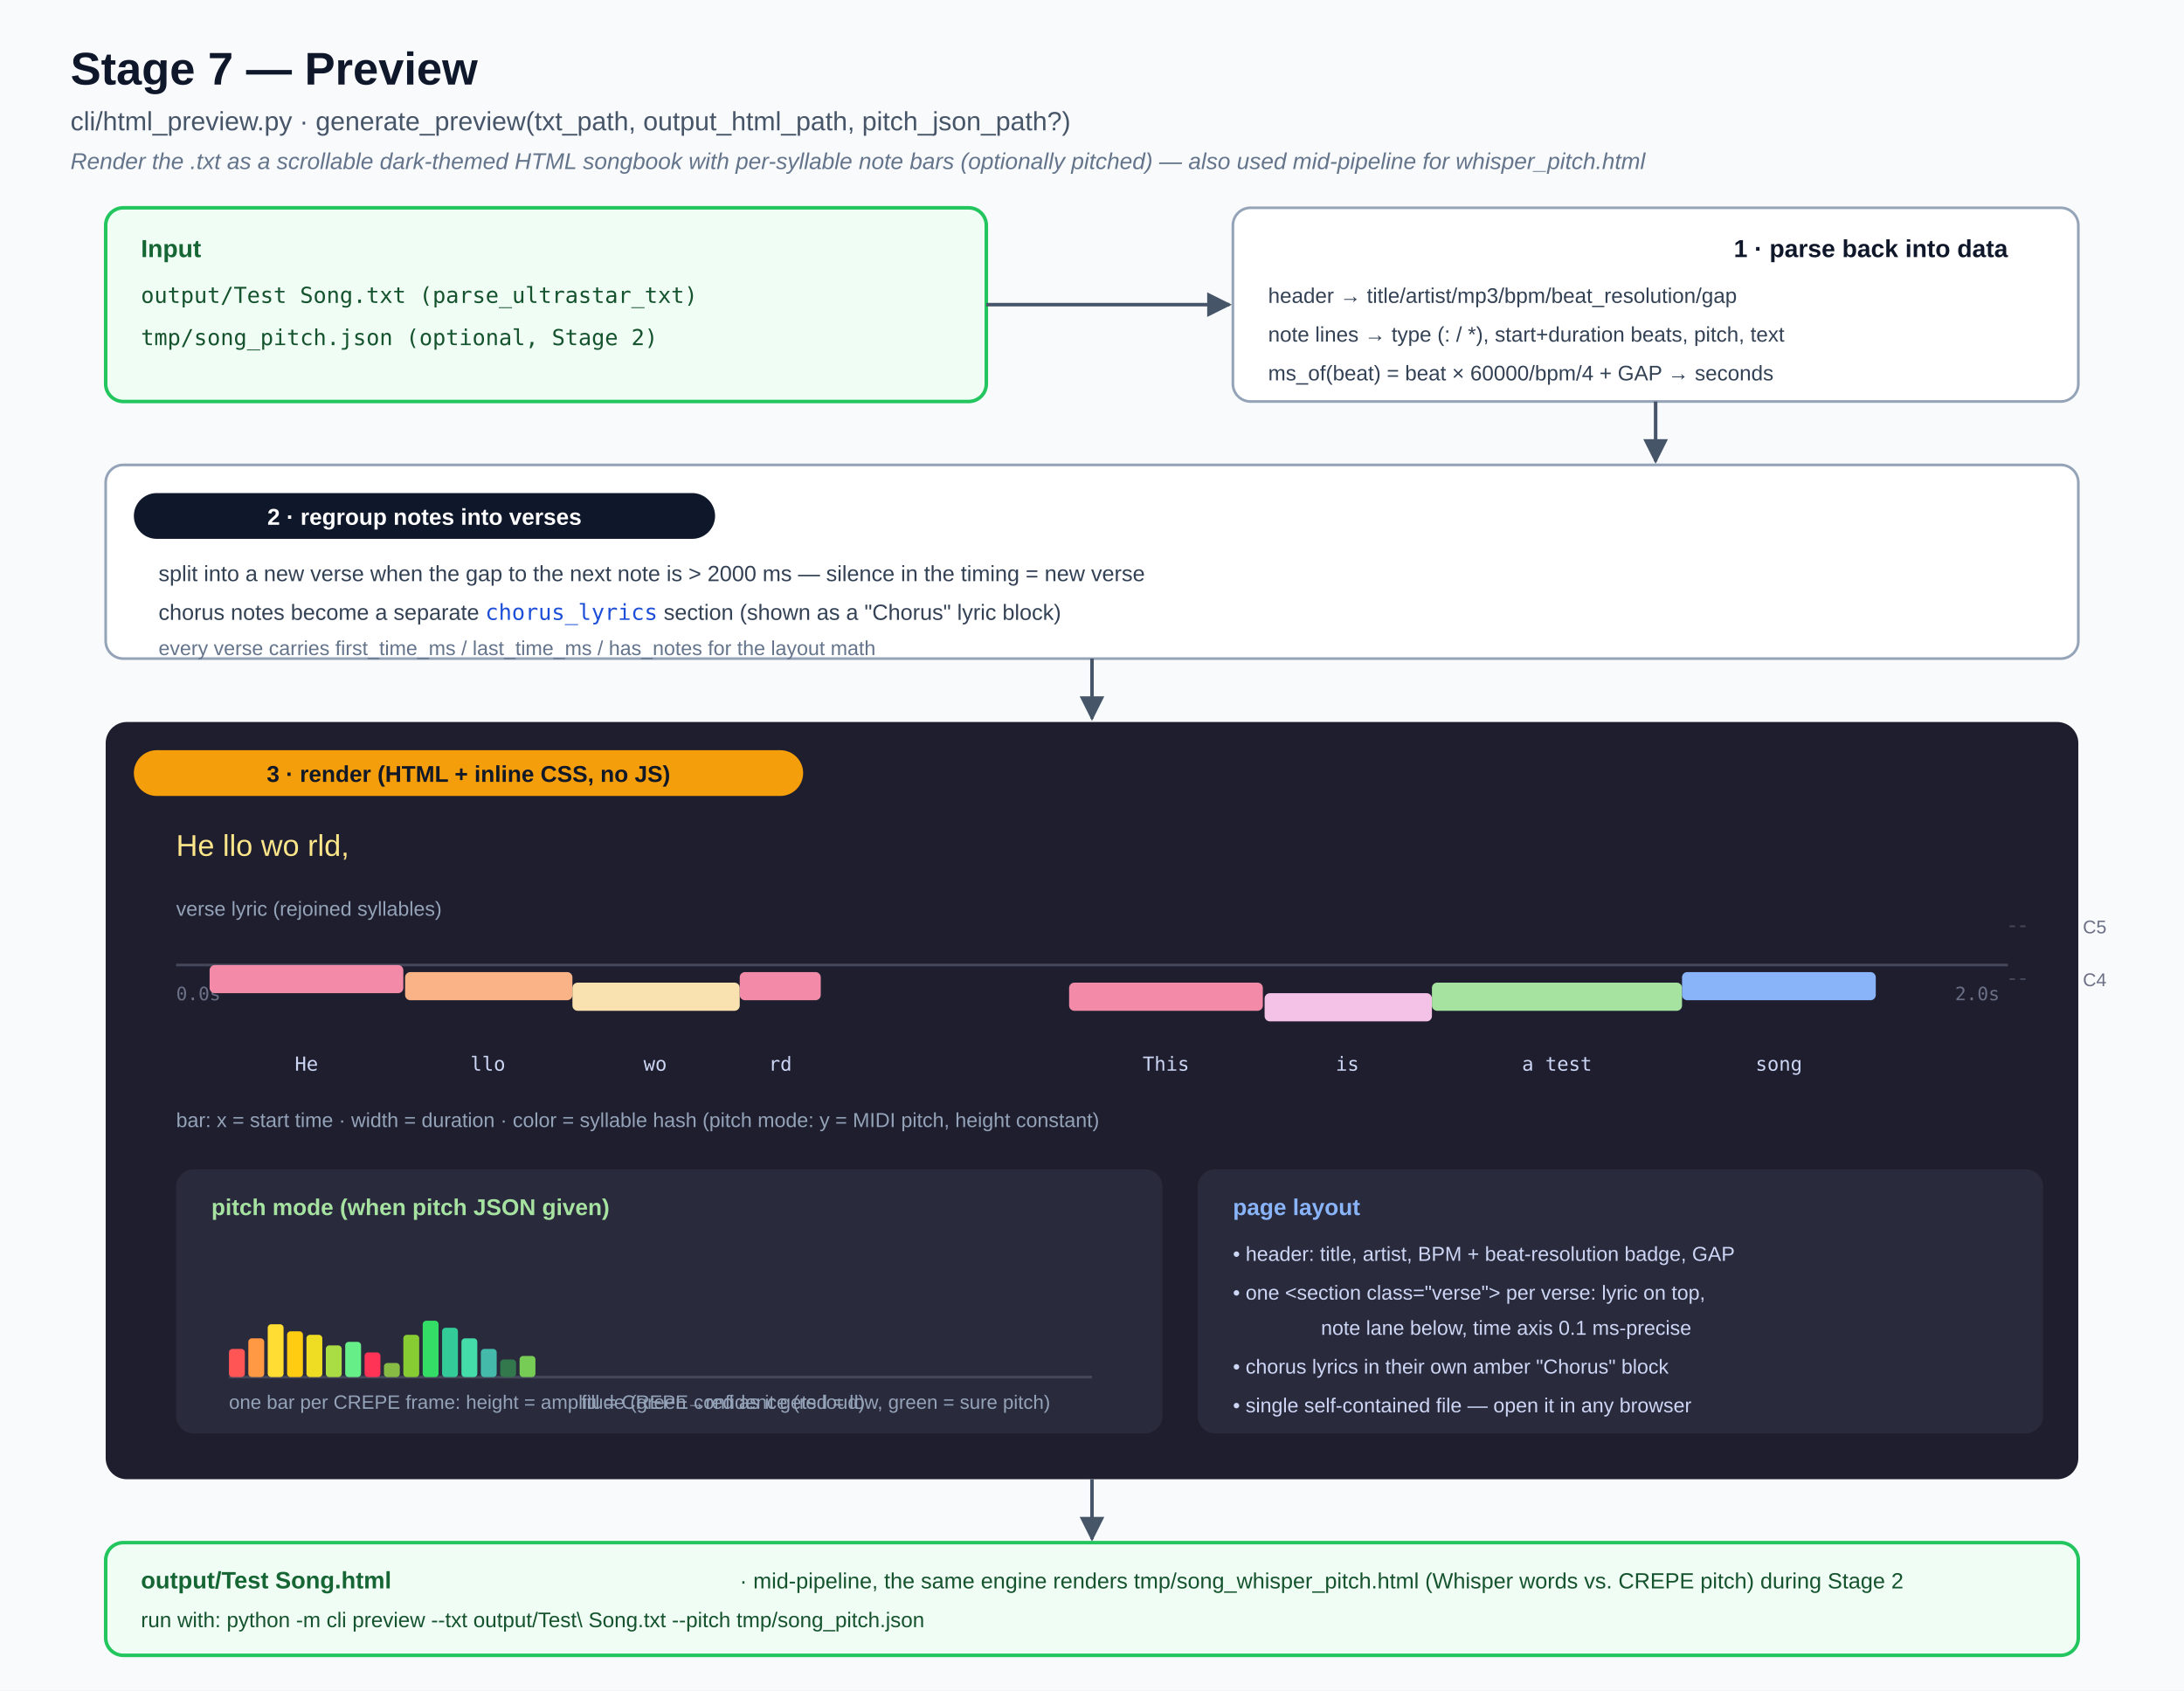
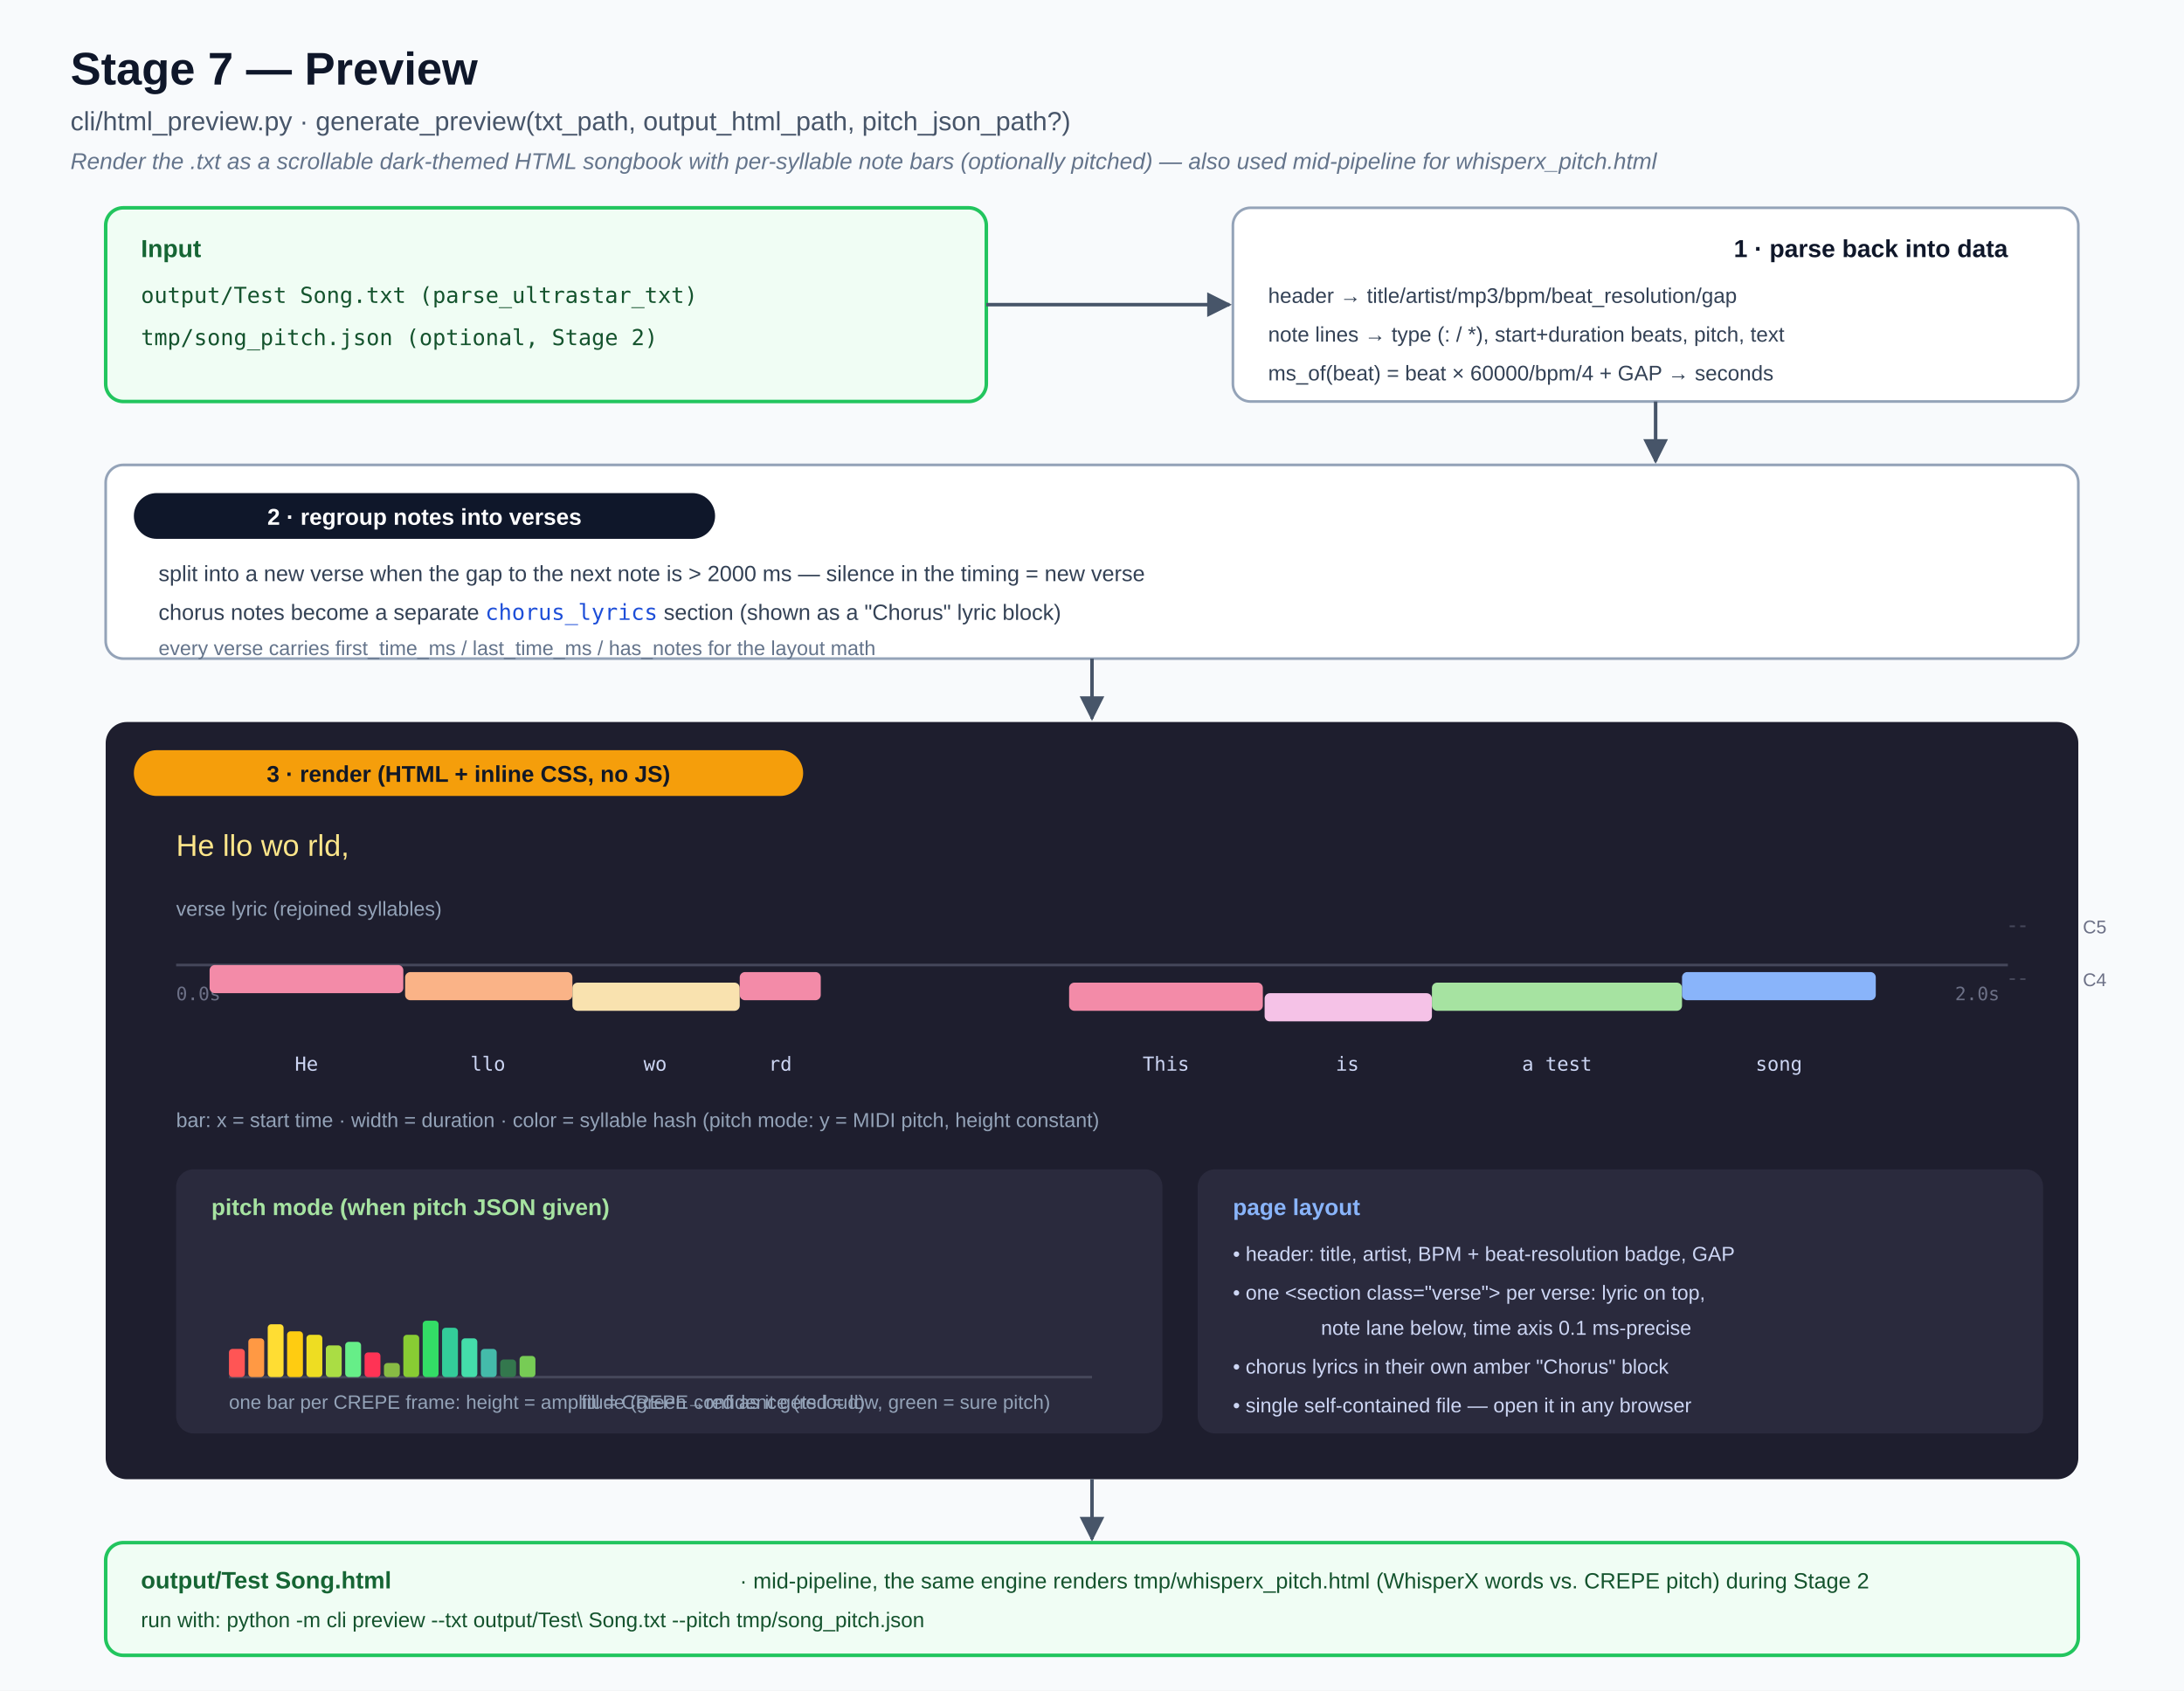
<svg xmlns="http://www.w3.org/2000/svg" width="1240" height="960" viewBox="0 0 1240 960" font-family="Segoe UI, Arial, sans-serif">
  <defs>
    <marker id="arr" viewBox="0 0 10 10" refX="9" refY="5" markerWidth="7" markerHeight="7" orient="auto-start-reverse">
      <path d="M 0 0 L 10 5 L 0 10 z" fill="#475569" />
    </marker>
    <marker id="arrw" viewBox="0 0 10 10" refX="9" refY="5" markerWidth="7" markerHeight="7" orient="auto-start-reverse">
      <path d="M 0 0 L 10 5 L 0 10 z" fill="#ffffff" />
    </marker>
  </defs>
  <rect width="1240" height="960" fill="#f8fafc" />
  <text x="40" y="48" font-size="26" font-weight="bold" fill="#0f172a">Stage 7 — Preview</text>
  <text x="40" y="74" font-size="15" fill="#475569">cli/html_preview.py · generate_preview(txt_path, output_html_path, pitch_json_path?)</text>
-   <text x="40" y="96" font-size="13" font-style="italic" fill="#64748b">Render the .txt as a scrollable dark-themed HTML songbook with per-syllable note bars (optionally pitched) — also used mid-pipeline for whisper_pitch.html</text>
+   <text x="40" y="96" font-size="13" font-style="italic" fill="#64748b">Render the .txt as a scrollable dark-themed HTML songbook with per-syllable note bars (optionally pitched) — also used mid-pipeline for whisperx_pitch.html</text>
  <rect x="60" y="118" width="500" height="110" rx="10" fill="#f0fdf4" stroke="#22c55e" stroke-width="2" />
  <text x="80" y="146" font-size="14" font-weight="bold" fill="#166534">Input</text>
  <text x="80" y="172" font-size="12.5" fill="#14532d" font-family="Consolas, monospace">output/Test Song.txt          (parse_ultrastar_txt)</text>
  <text x="80" y="196" font-size="12.5" fill="#14532d" font-family="Consolas, monospace">tmp/song_pitch.json  (optional, Stage 2)</text>
  <rect x="700" y="118" width="480" height="110" rx="10" fill="#ffffff" stroke="#94a3b8" stroke-width="1.5" />
  <text x="1140" y="146" font-size="14" font-weight="bold" fill="#0f172a" text-anchor="end">1 · parse back into data</text>
  <text x="720" y="172" font-size="12" fill="#334155">header → title/artist/mp3/bpm/beat_resolution/gap</text>
  <text x="720" y="194" font-size="12" fill="#334155">note lines → type (: / *), start+duration beats, pitch, text</text>
  <text x="720" y="216" font-size="12" fill="#334155">ms_of(beat) = beat × 60000/bpm/4 + GAP  → seconds</text>
  <line x1="560" y1="173" x2="698" y2="173" stroke="#475569" stroke-width="2" marker-end="url(#arr)" />
  <line x1="940" y1="228" x2="940" y2="262" stroke="#475569" stroke-width="2" marker-end="url(#arr)" />
  <rect x="60" y="264" width="1120" height="110" rx="10" fill="#ffffff" stroke="#94a3b8" stroke-width="1.5" />
  <rect x="76" y="280" width="330" height="26" rx="13" fill="#0f172a" />
  <text x="241" y="298" font-size="13" fill="#fff" text-anchor="middle" font-weight="bold">2 · regroup notes into verses</text>
  <text x="90" y="330" font-size="12.5" fill="#334155">split into a new verse when the gap to the next note is &gt; 2000 ms — silence in the timing = new verse</text>
  <text x="90" y="352" font-size="12.5" fill="#334155">chorus notes become a separate <tspan font-family="Consolas, monospace" fill="#1d4ed8">chorus_lyrics</tspan> section (shown as a "Chorus" lyric block)</text>
  <text x="90" y="372" font-size="11.5" fill="#64748b">every verse carries first_time_ms / last_time_ms / has_notes for the layout math</text>
  <line x1="620" y1="374" x2="620" y2="408" stroke="#475569" stroke-width="2" marker-end="url(#arr)" />
  <rect x="60" y="410" width="1120" height="430" rx="12" fill="#1e1e2e" />
  <rect x="76" y="426" width="380" height="26" rx="13" fill="#f59e0b" />
  <text x="266" y="444" font-size="13" fill="#111827" text-anchor="middle" font-weight="bold">3 · render (HTML + inline CSS, no JS)</text>
  <text x="100" y="486" font-size="17" fill="#fde68a">He  llo  wo  rld,</text>
  <text x="100" y="520" font-size="11.5" fill="#94a3b8">verse lyric (rejoined syllables)</text>
  <line x1="100" y1="548" x2="1140" y2="548" stroke="#45475a" stroke-width="1.5" />
  <text x="100" y="568" font-size="10.5" fill="#6c7086" font-family="Consolas, monospace">0.0s</text>
  <text x="355" y="568" font-size="10.5" fill="#6c7086" font-family="Consolas, monospace">0.5s</text>
  <text x="610" y="568" font-size="10.5" fill="#6c7086" font-family="Consolas, monospace">1.0s</text>
  <text x="865" y="568" font-size="10.5" fill="#6c7086" font-family="Consolas, monospace">1.5s</text>
  <text x="1110" y="568" font-size="10.5" fill="#6c7086" font-family="Consolas, monospace">2.0s</text>
  <text x="1196" y="560" font-size="10.5" fill="#6c7086" text-anchor="end">C4</text>
  <text x="1196" y="530" font-size="10.5" fill="#6c7086" text-anchor="end">C5</text>
  <line x1="1150" y1="526" x2="1140" y2="526" stroke="#45475a" stroke-dasharray="3 3" />
  <line x1="1150" y1="556" x2="1140" y2="556" stroke="#45475a" stroke-dasharray="3 3" />
  <g font-family="Consolas, monospace" font-size="11" fill="#cdd6f4">
    <rect x="119" y="548" width="110" height="16" rx="3" fill="#f38ba8" />
    <text x="174" y="608" text-anchor="middle">He</text>
    <rect x="230" y="552" width="95" height="16" rx="3" fill="#fab387" />
    <text x="277" y="608" text-anchor="middle">llo</text>
    <rect x="325" y="558" width="95" height="16" rx="3" fill="#f9e2af" />
    <text x="372" y="608" text-anchor="middle">wo</text>
    <rect x="420" y="552" width="46" height="16" rx="3" fill="#f38ba8" />
    <text x="443" y="608" text-anchor="middle">rd</text>
    <rect x="607" y="558" width="110" height="16" rx="3" fill="#f38ba8" />
    <text x="662" y="608" text-anchor="middle">This</text>
    <rect x="718" y="564" width="95" height="16" rx="3" fill="#f5c2e7" />
    <text x="765" y="608" text-anchor="middle">is</text>
    <rect x="813" y="558" width="142" height="16" rx="3" fill="#a6e3a1" />
    <text x="884" y="608" text-anchor="middle">a test</text>
    <rect x="955" y="552" width="110" height="16" rx="3" fill="#89b4fa" />
    <text x="1010" y="608" text-anchor="middle">song</text>
  </g>
  <text x="100" y="640" font-size="11.5" fill="#94a3b8">bar: x = start time · width = duration · color = syllable hash  (pitch mode: y = MIDI pitch, height constant)</text>
  <rect x="100" y="664" width="560" height="150" rx="10" fill="#2a2a3d" />
  <text x="120" y="690" font-size="13" font-weight="bold" fill="#a6e3a1">pitch mode (when pitch JSON given)</text>
  <line x1="130" y1="782" x2="620" y2="782" stroke="#45475a" stroke-width="1.5" />
  <g>
    <rect x="130" y="766" width="9" height="16" rx="2" fill="#ff5555" />
    <rect x="141" y="760" width="9" height="22" rx="2" fill="#ff9944" />
    <rect x="152" y="752" width="9" height="30" rx="2" fill="#ffdd33" />
    <rect x="163" y="756" width="9" height="26" rx="2" fill="#ffcc11" />
    <rect x="174" y="758" width="9" height="24" rx="2" fill="#eedd22" />
    <rect x="185" y="764" width="9" height="18" rx="2" fill="#aadd44" />
    <rect x="196" y="762" width="9" height="20" rx="2" fill="#66ee88" />
    <rect x="207" y="768" width="9" height="14" rx="2" fill="#ff3355" />
    <rect x="218" y="774" width="9" height="8" rx="2" fill="#88bb44" />
    <rect x="229" y="758" width="9" height="24" rx="2" fill="#88cc33" />
    <rect x="240" y="750" width="9" height="32" rx="2" fill="#33dd66" />
    <rect x="251" y="754" width="9" height="28" rx="2" fill="#33cc99" />
    <rect x="262" y="760" width="9" height="22" rx="2" fill="#44ddaa" />
    <rect x="273" y="766" width="9" height="16" rx="2" fill="#44bbaa" />
    <rect x="284" y="772" width="9" height="10" rx="2" fill="#33774d" />
    <rect x="295" y="770" width="9" height="12" rx="2" fill="#77cc55" />
  </g>
  <text x="130" y="800" font-size="11" fill="#94a3b8">one bar per CREPE frame: height = amplitude (green→red as it gets loud)</text>
  <text x="330" y="800" font-size="11" fill="#94a3b8">    fill = CREPE confidence (red = low, green = sure pitch)</text>
  <rect x="680" y="664" width="480" height="150" rx="10" fill="#2a2a3d" />
  <text x="700" y="690" font-size="13" font-weight="bold" fill="#89b4fa">page layout</text>
  <text x="700" y="716" font-size="11.5" fill="#cdd6f4">• header: title, artist, BPM + beat-resolution badge, GAP</text>
  <text x="700" y="738" font-size="11.5" fill="#cdd6f4">• one &lt;section class="verse"&gt; per verse: lyric on top,</text>
  <text x="750" y="758" font-size="11.5" fill="#cdd6f4">note lane below, time axis 0.1 ms-precise</text>
  <text x="700" y="780" font-size="11.5" fill="#cdd6f4">• chorus lyrics in their own amber "Chorus" block</text>
  <text x="700" y="802" font-size="11.5" fill="#cdd6f4">• single self-contained file — open it in any browser</text>
  <line x1="620" y1="840" x2="620" y2="874" stroke="#475569" stroke-width="2" marker-end="url(#arr)" />
  <rect x="60" y="876" width="1120" height="64" rx="10" fill="#f0fdf4" stroke="#22c55e" stroke-width="2" />
  <text x="80" y="902" font-size="13.5" font-weight="bold" fill="#166534">output/Test Song.html</text>
-   <text x="420" y="902" font-size="12.5" fill="#14532d">  ·  mid-pipeline, the same engine renders tmp/song_whisper_pitch.html (Whisper words vs. CREPE pitch) during Stage 2</text>
+   <text x="420" y="902" font-size="12.5" fill="#14532d">  ·  mid-pipeline, the same engine renders tmp/whisperx_pitch.html (WhisperX words vs. CREPE pitch) during Stage 2</text>
  <text x="80" y="924" font-size="12" fill="#14532d">run with:  python -m cli preview --txt output/Test\ Song.txt --pitch tmp/song_pitch.json</text>
</svg>
